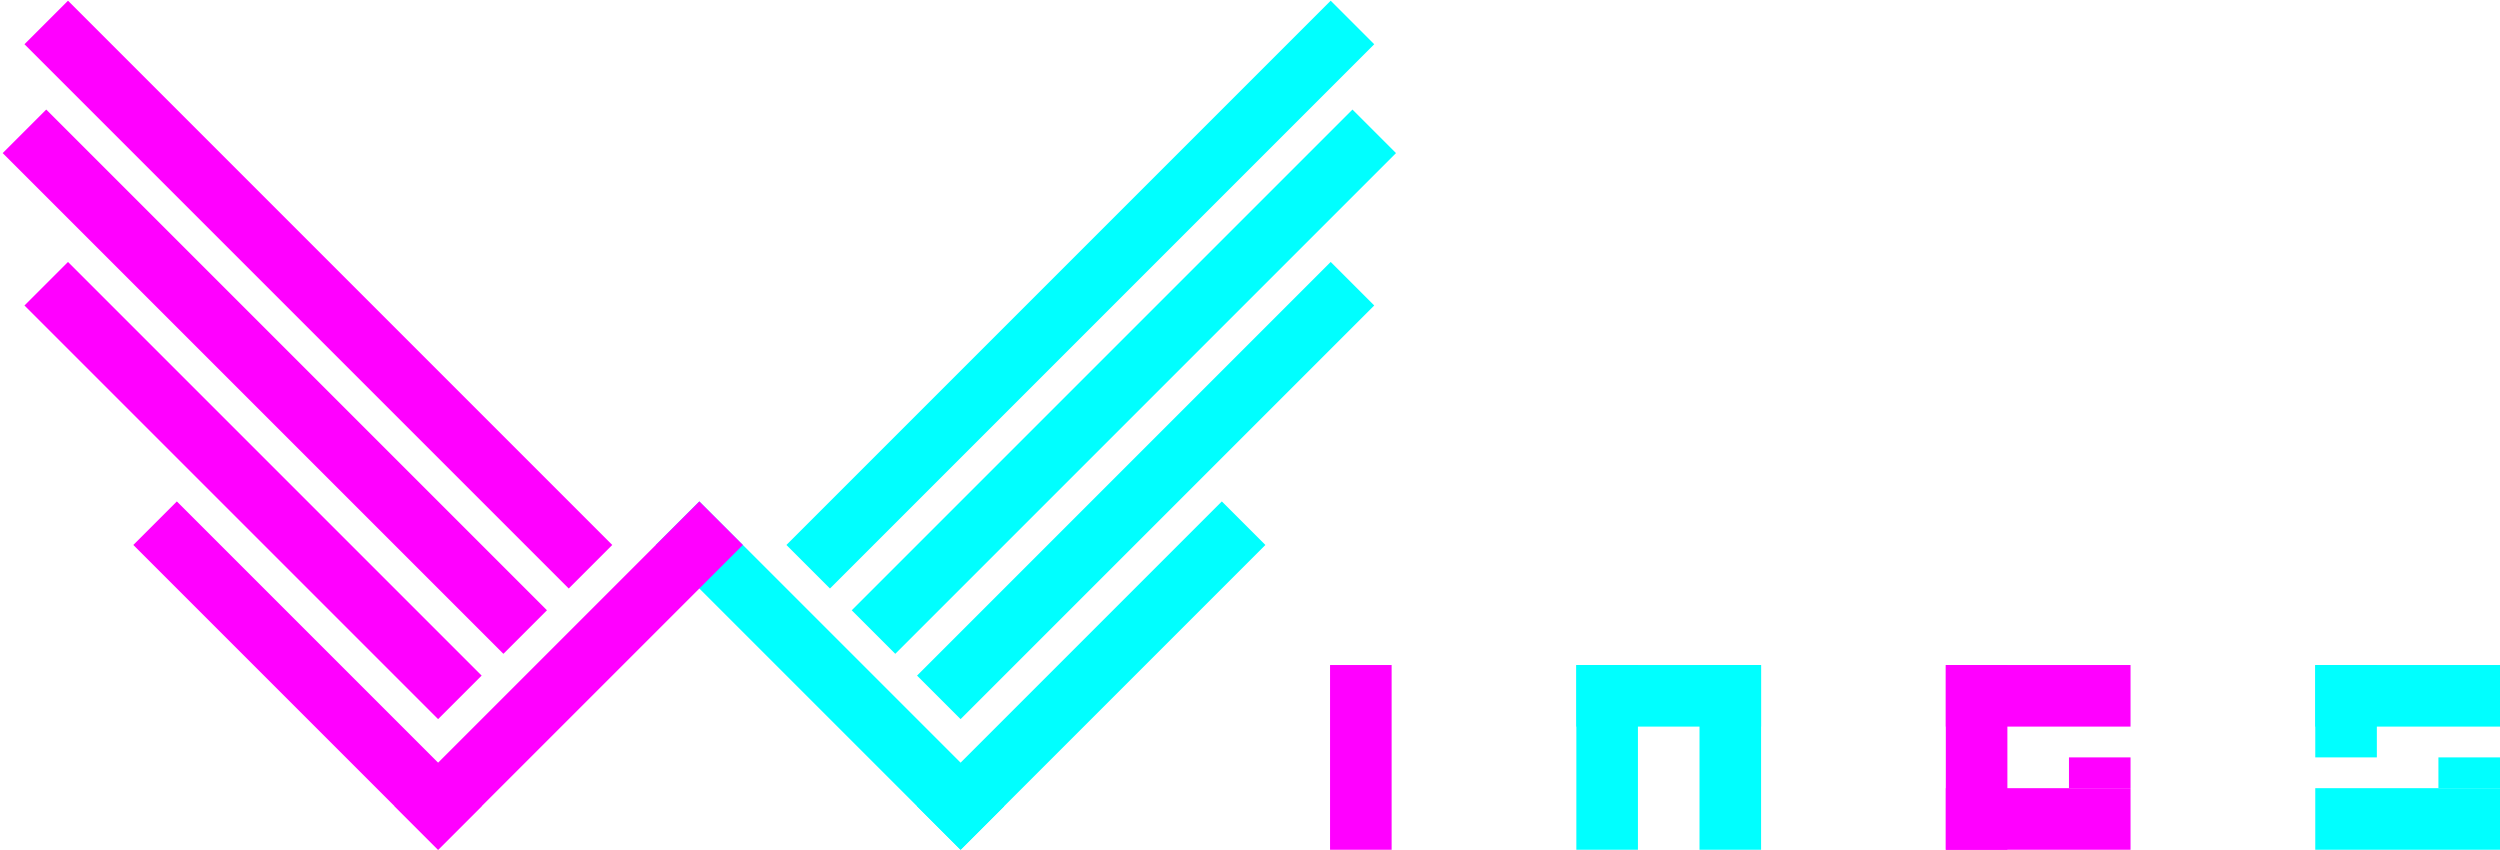
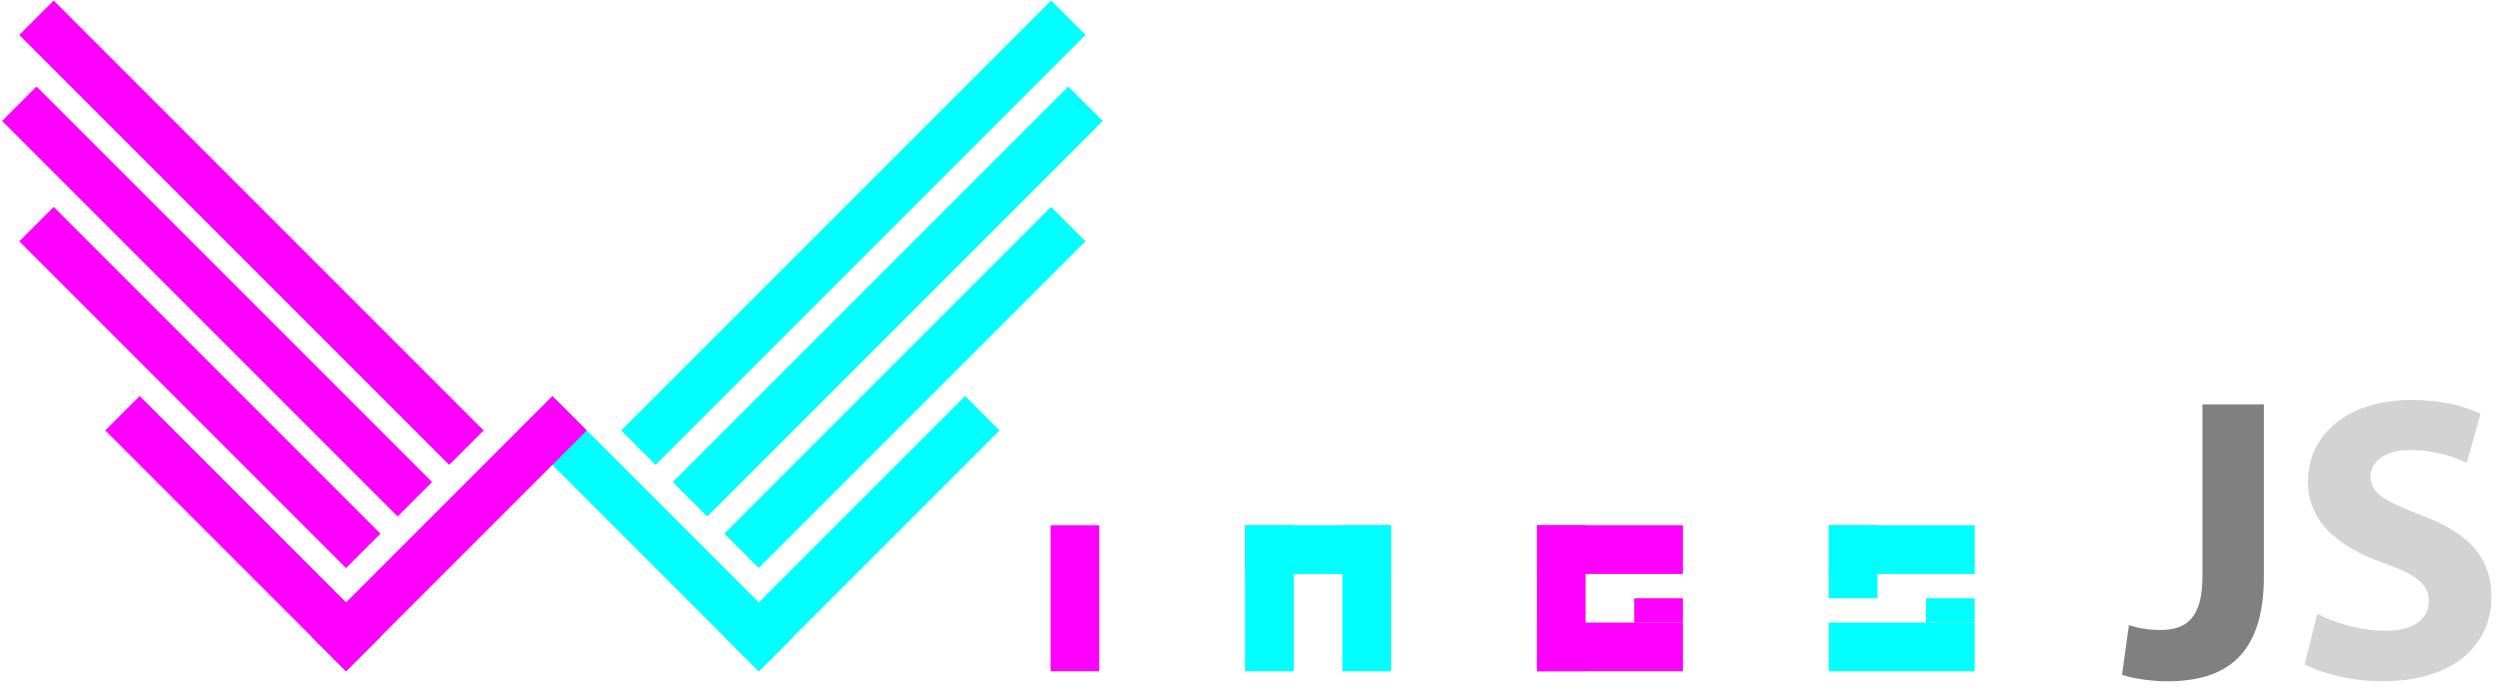
- <svg xmlns="http://www.w3.org/2000/svg" width="406" height="138" style="background-color: transparent">
+ <svg xmlns="http://www.w3.org/2000/svg" width="514px" height="142px" style="background-color: transparent">
  <g transform="translate(156, 138)">
    <g transform="rotate(-135)">
      <rect x="0" y="0" width="70" height="10" fill="cyan" />
      <rect x="0" y="0" width="10" height="70" fill="cyan" />
      <rect x="15" y="15" width="10" height="95" fill="cyan" />
      <rect x="30" y="15" width="10" height="115" fill="cyan" />
      <rect x="45" y="15" width="10" height="125" fill="cyan" />
      <_rect x="60" y="15" width="10" height="130" fill="cyan" />
    </g>
    <g transform="scale(-1,1) rotate(225) translate(-60, 60)">
      <rect x="0" y="0" width="70" height="10" fill="magenta" />
      <rect x="0" y="0" width="10" height="70" fill="magenta" />
      <rect x="15" y="15" width="10" height="95" fill="magenta" />
      <rect x="30" y="15" width="10" height="115" fill="magenta" />
      <rect x="45" y="15" width="10" height="125" fill="magenta" />
      <_rect x="60" y="15" width="10" height="130" fill="magenta" />
    </g>
    <g transform="translate(60, -30)">
      <rect x="0" y="0" width="10" height="30" fill="magenta" />
    </g>
    <g transform="translate(100, -30)">
      <rect x="0" y="0" width="10" height="30" fill="cyan" />
      <rect x="0" y="0" width="30" height="10" fill="cyan" />
      <rect x="20" y="0" width="10" height="30" fill="cyan" />
    </g>
    <g transform="translate(160, -30)">
      <rect x="0" y="0" width="30" height="10" fill="magenta" />
      <rect x="0" y="0" width="10" height="30" fill="magenta" />
      <rect x="0" y="20" width="30" height="10" fill="magenta" />
      <rect x="20" y="15" width="10" height="5" fill="magenta" />
    </g>
    <g transform="translate(220, -30)">
      <rect x="0" y="0" width="30" height="10" fill="cyan" />
      <rect x="0" y="0" width="10" height="15" fill="cyan" />
      <rect x="0" y="20" width="30" height="10" fill="cyan" />
      <rect x="20" y="15" width="10" height="5" fill="cyan" />
    </g>
+     <g transform="translate(280, -65) scale(0.15)">
+       <path fill="gray" d="M112.155,67.644h84.212v236.019c0,106.375-50.969,143.497-132.414,143.497c-19.944,0-45.429-3.324-62.052-8.864        l9.419-68.146c11.635,3.878,26.594,6.648,43.214,6.648c35.458,0,57.621-16.068,57.621-73.687V67.644z" />
+       <path fill="lightgray" d="M269.484,354.634c22.161,11.635,57.62,23.27,93.632,23.27c38.783,0,59.282-16.066,59.282-40.998        c0-22.715-17.729-36.565-62.606-52.079c-62.053-22.162-103.05-56.512-103.05-111.36c0-63.715,53.741-111.917,141.278-111.917        c42.662,0,73.132,8.313,95.295,18.838l-18.839,67.592c-14.404-7.201-41.553-17.729-77.562-17.729        c-36.567,0-54.297,17.175-54.297,36.013c0,23.824,20.499,34.349,69.256,53.188c65.928,24.378,96.4,58.728,96.4,111.915        c0,62.606-47.647,115.794-150.143,115.794c-42.662,0-84.77-11.636-105.82-23.27L269.484,354.634z" />
+     </g>
  </g>
</svg>
